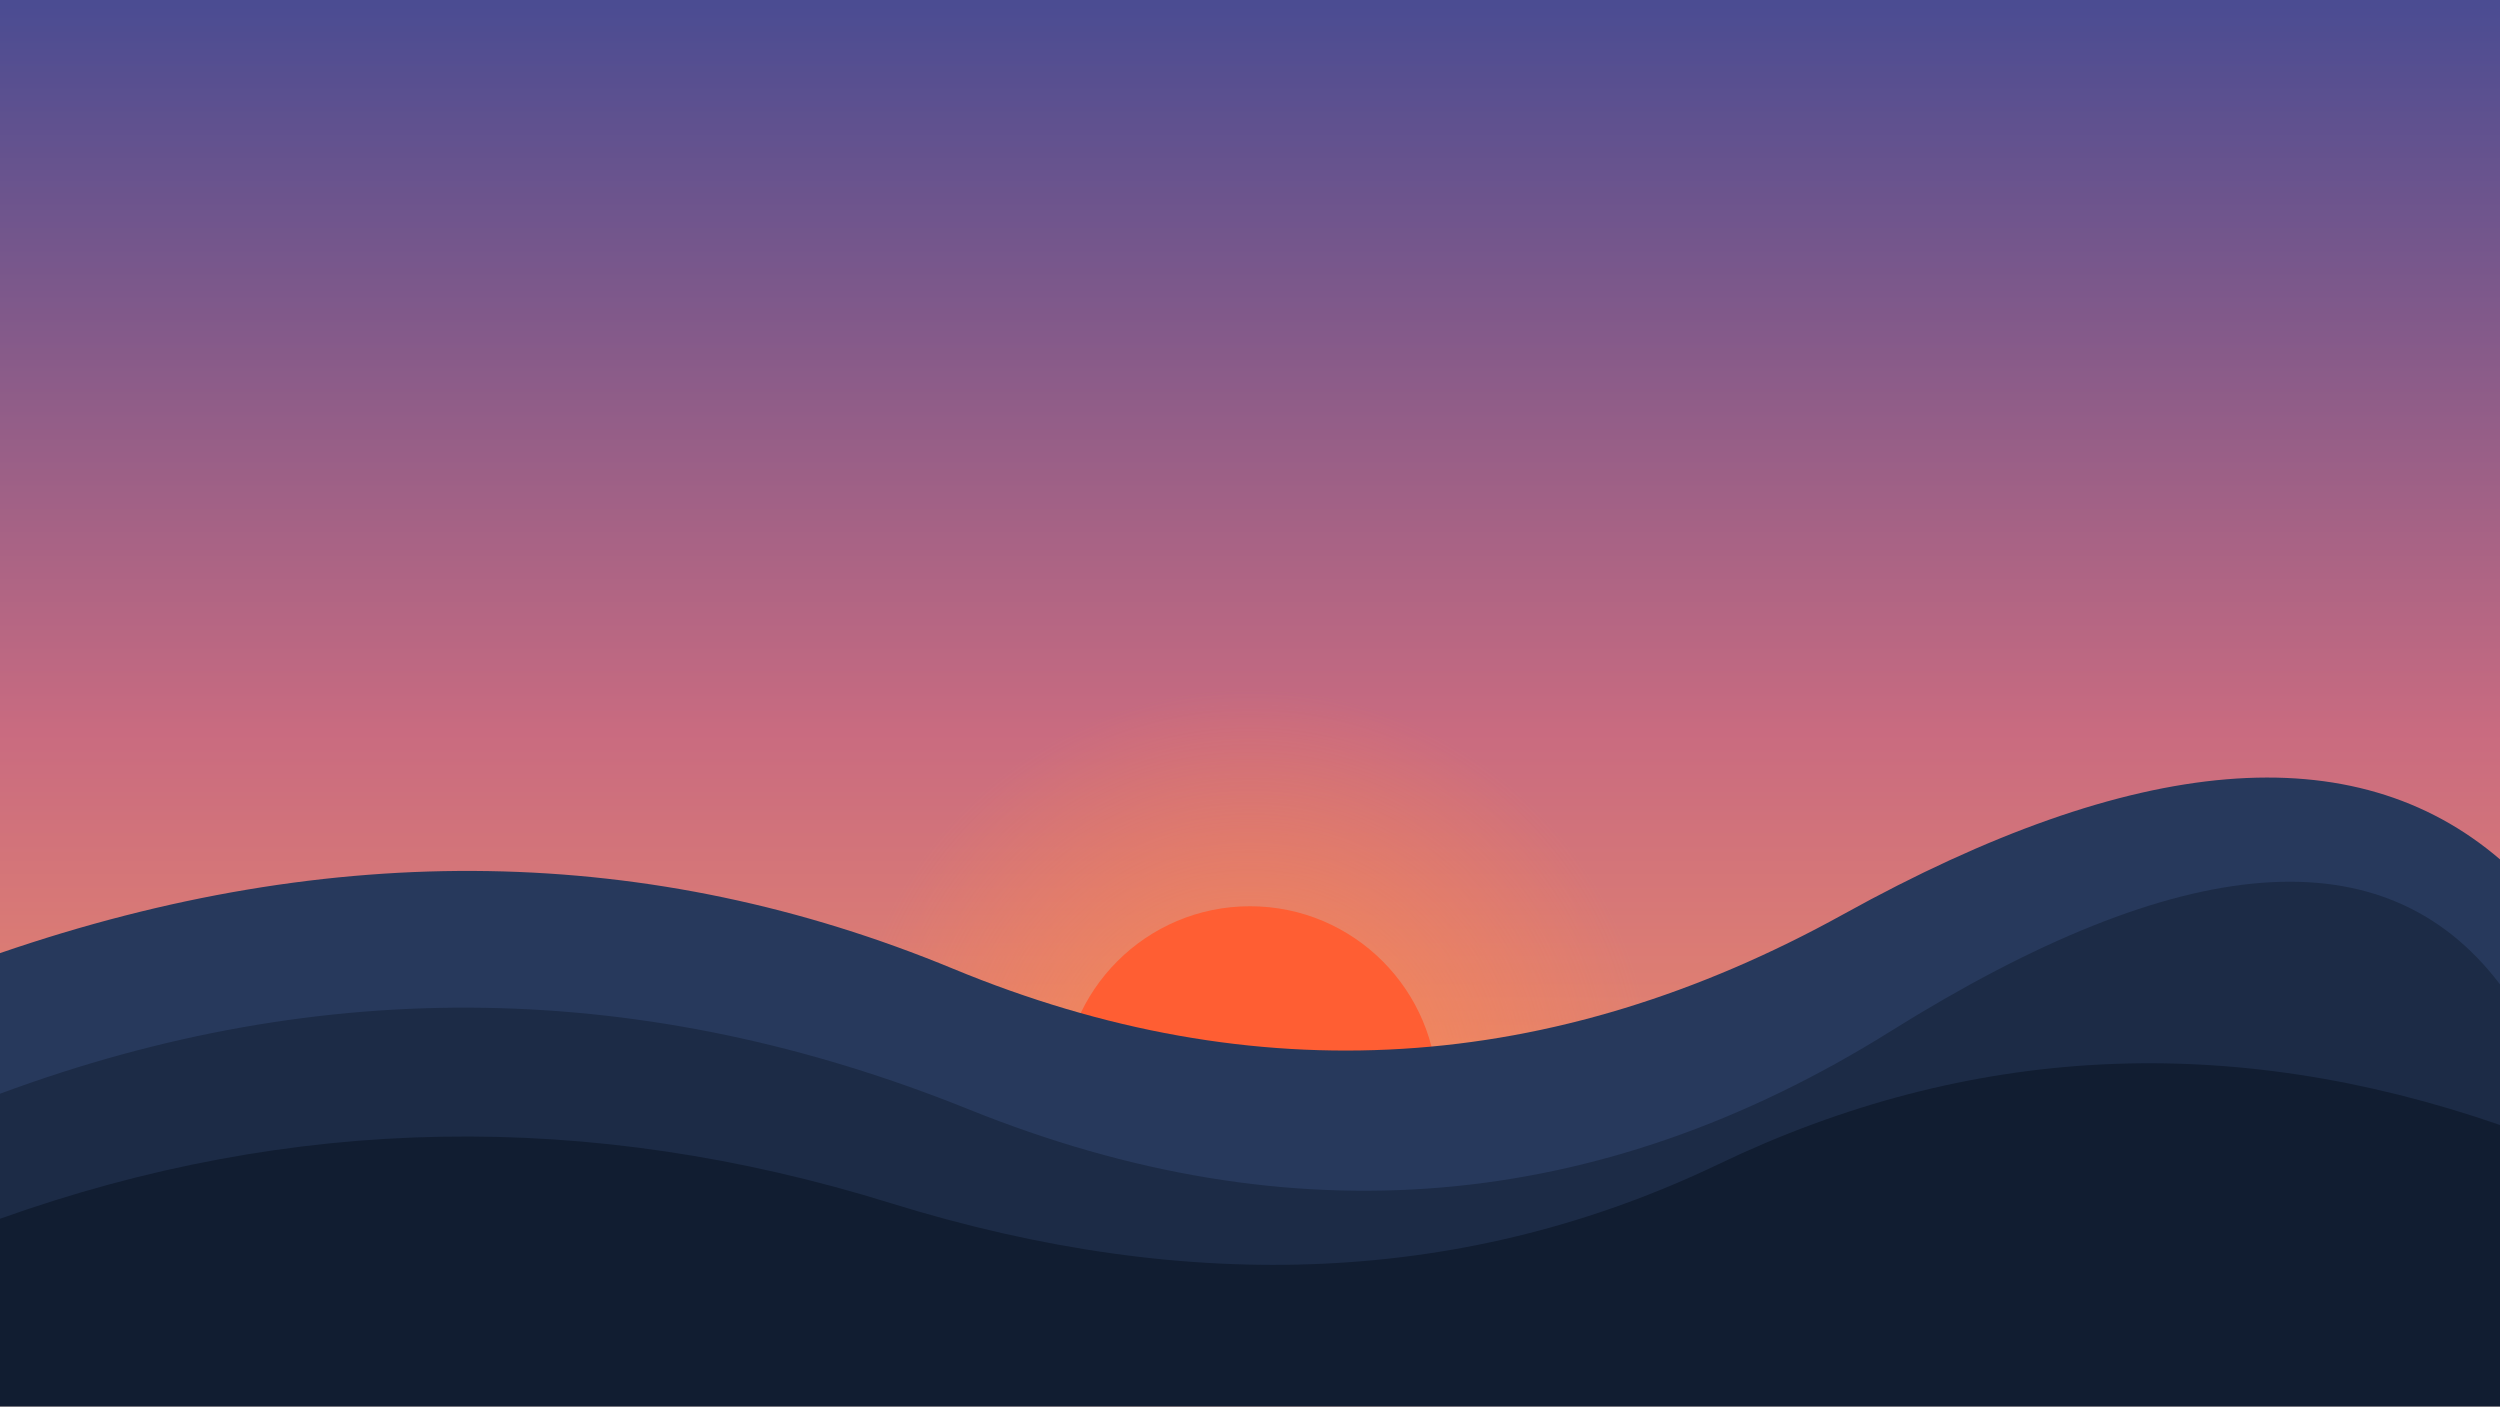
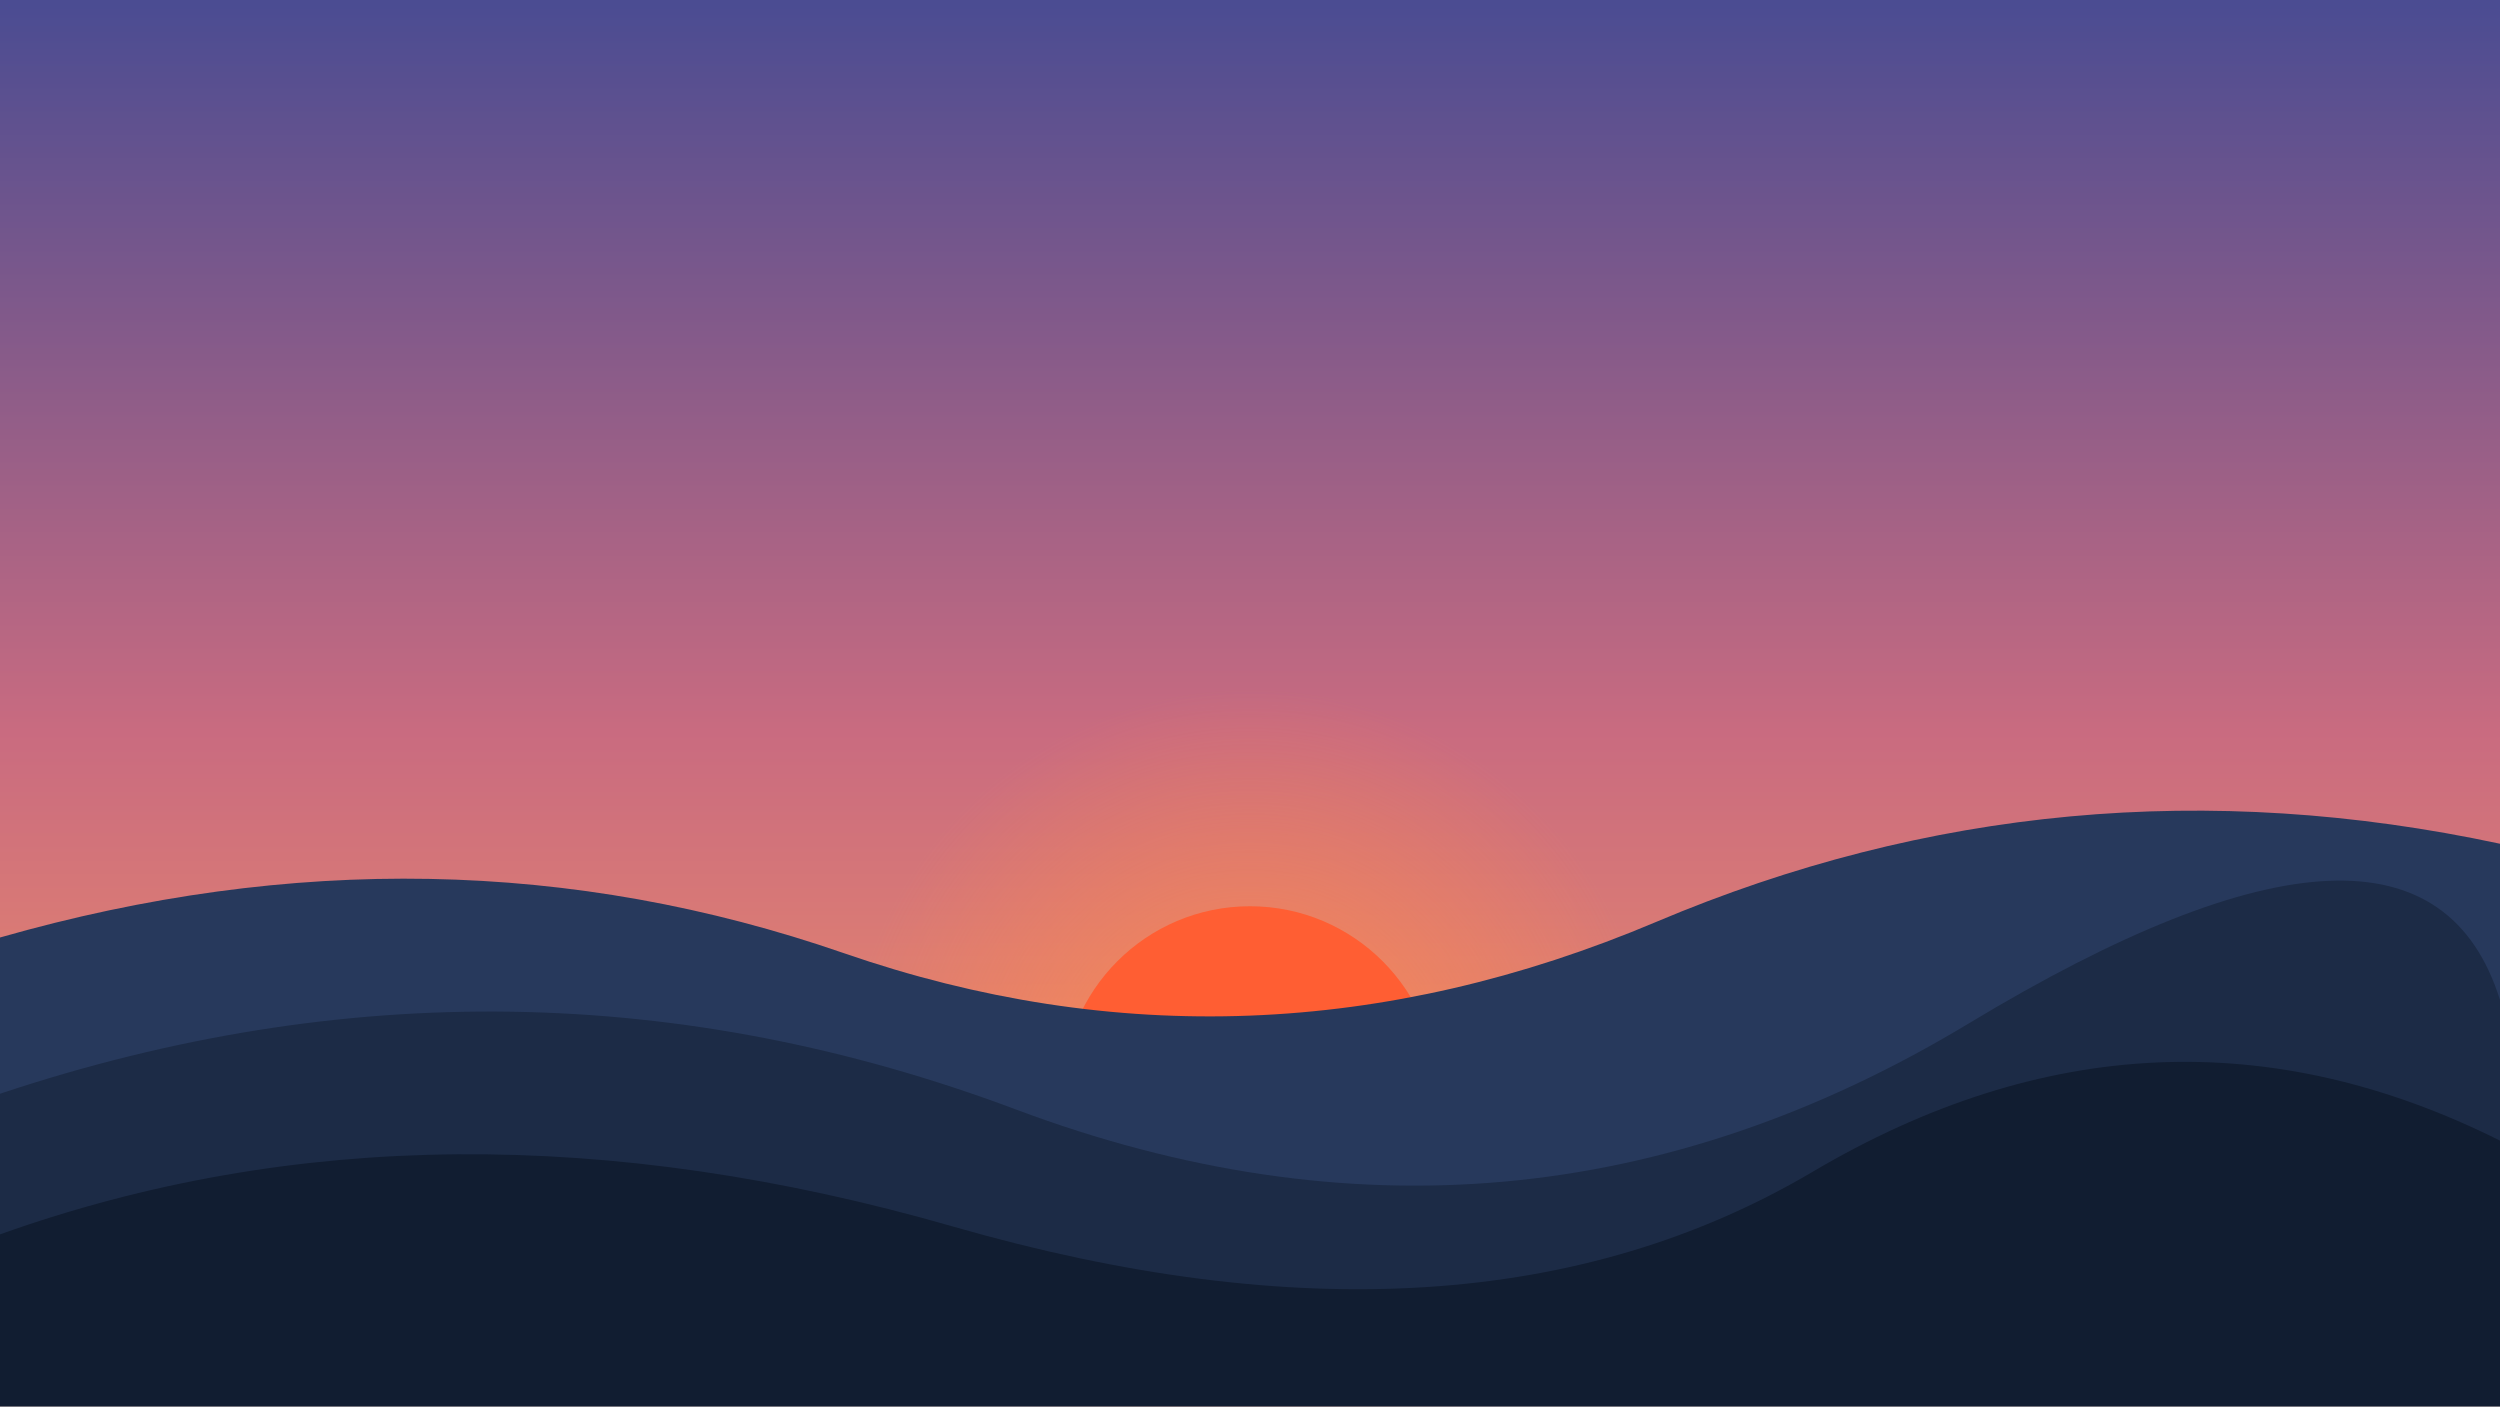
<svg xmlns="http://www.w3.org/2000/svg" viewBox="0 0 1600 900">
  <defs>
    <linearGradient id="sky" x1="0" y1="0" x2="0" y2="1">
      <stop offset="0" stop-color="#4b4c92" />
      <stop offset="0.52" stop-color="#c96b80" />
      <stop offset="1" stop-color="#ff9c5c" />
    </linearGradient>
    <radialGradient id="sun-glow">
      <stop stop-color="#ff8a4d" stop-opacity="0.85" />
      <stop offset="1" stop-color="#ff8a4d" stop-opacity="0" />
    </radialGradient>
  </defs>
  <rect width="1600" height="900" fill="url(#sky)" />
  <circle cx="800" cy="700" r="260" fill="url(#sun-glow)" />
  <circle cx="800" cy="700" r="120" fill="#ff5e33" />
-   <path d="M0 610 Q320 500 610 620 T1180 585 T1600 550 V900 H0Z" fill="#27395c" />
-   <path d="M0 700 Q310 585 620 710 T1210 660 T1600 630 V900 H0Z" fill="#1c2b46" />
-   <path d="M0 780 Q280 680 570 770 T1100 745 T1600 720 V900 H0Z" fill="#111d31" />
+   <path d="M0 600 Q280 520 540 610 T1060 590 T1600 540 V900 H0Z" fill="#27395c" />
+   <path d="M0 700 Q330 590 650 710 T1260 655 T1600 640 V900 H0Z" fill="#1c2b46" />
+   <path d="M0 790 Q280 690 610 785 T1160 750 T1600 730 V900 H0Z" fill="#111d31" />
</svg>
